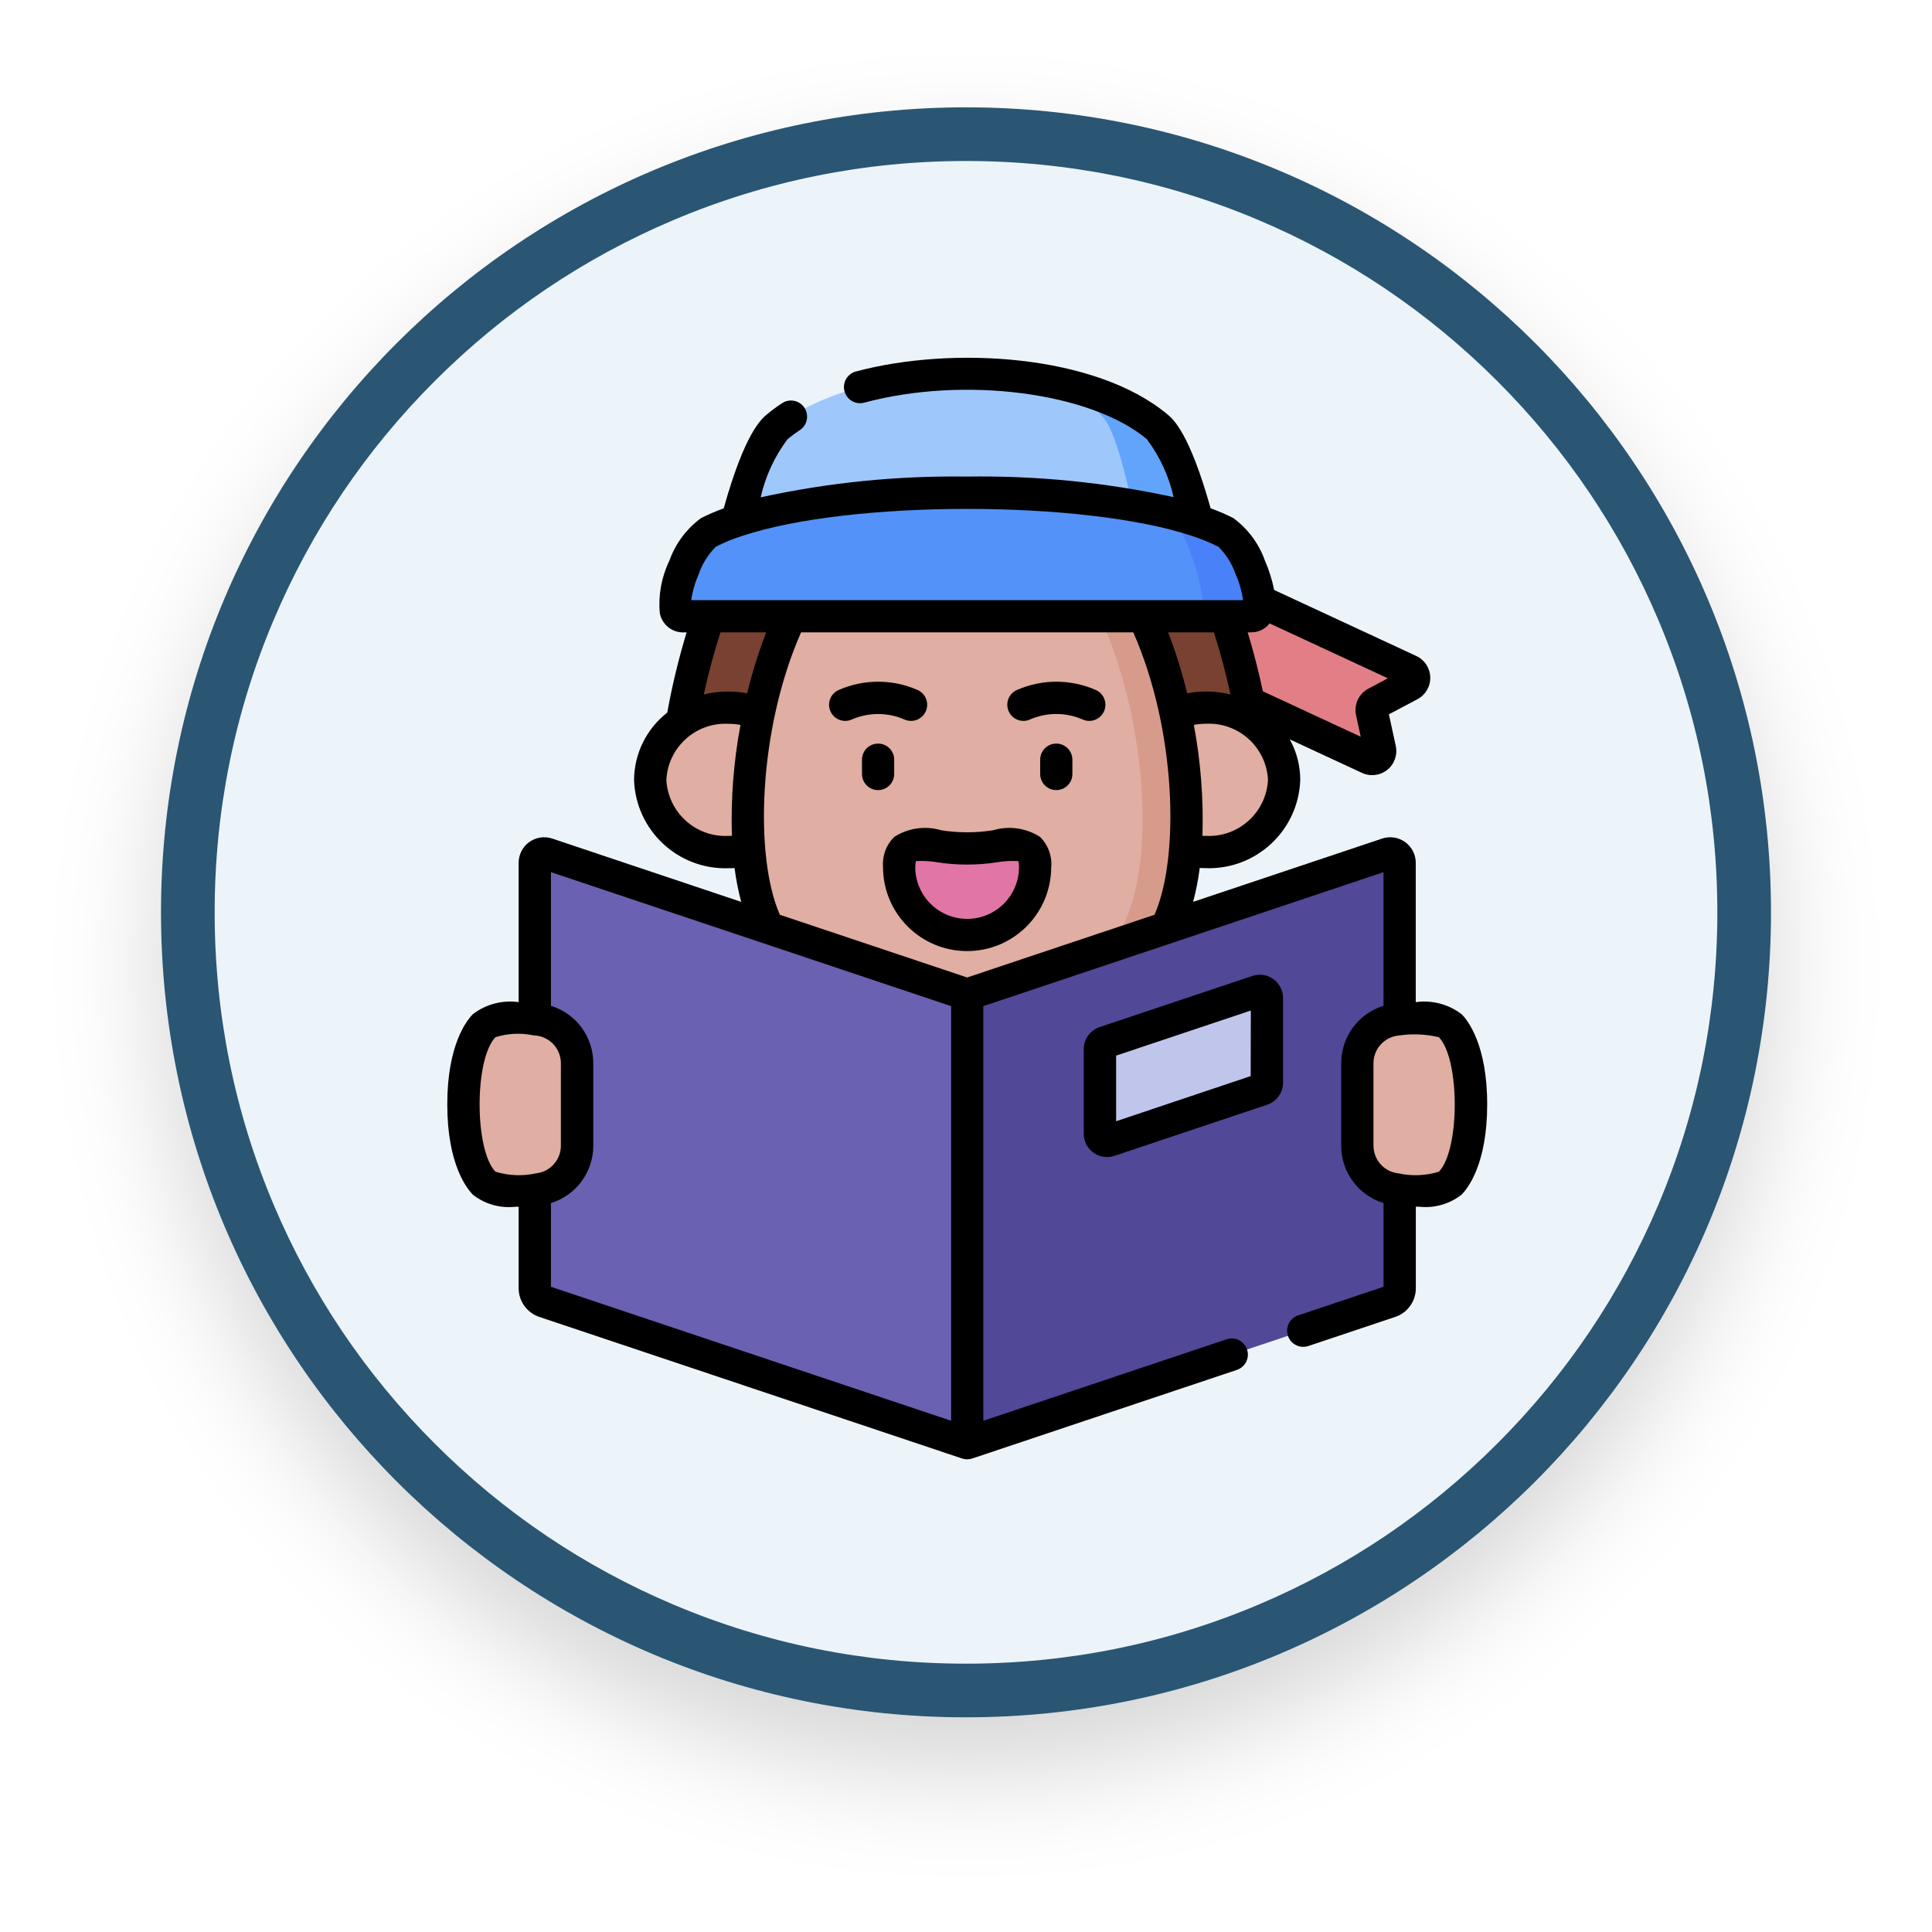
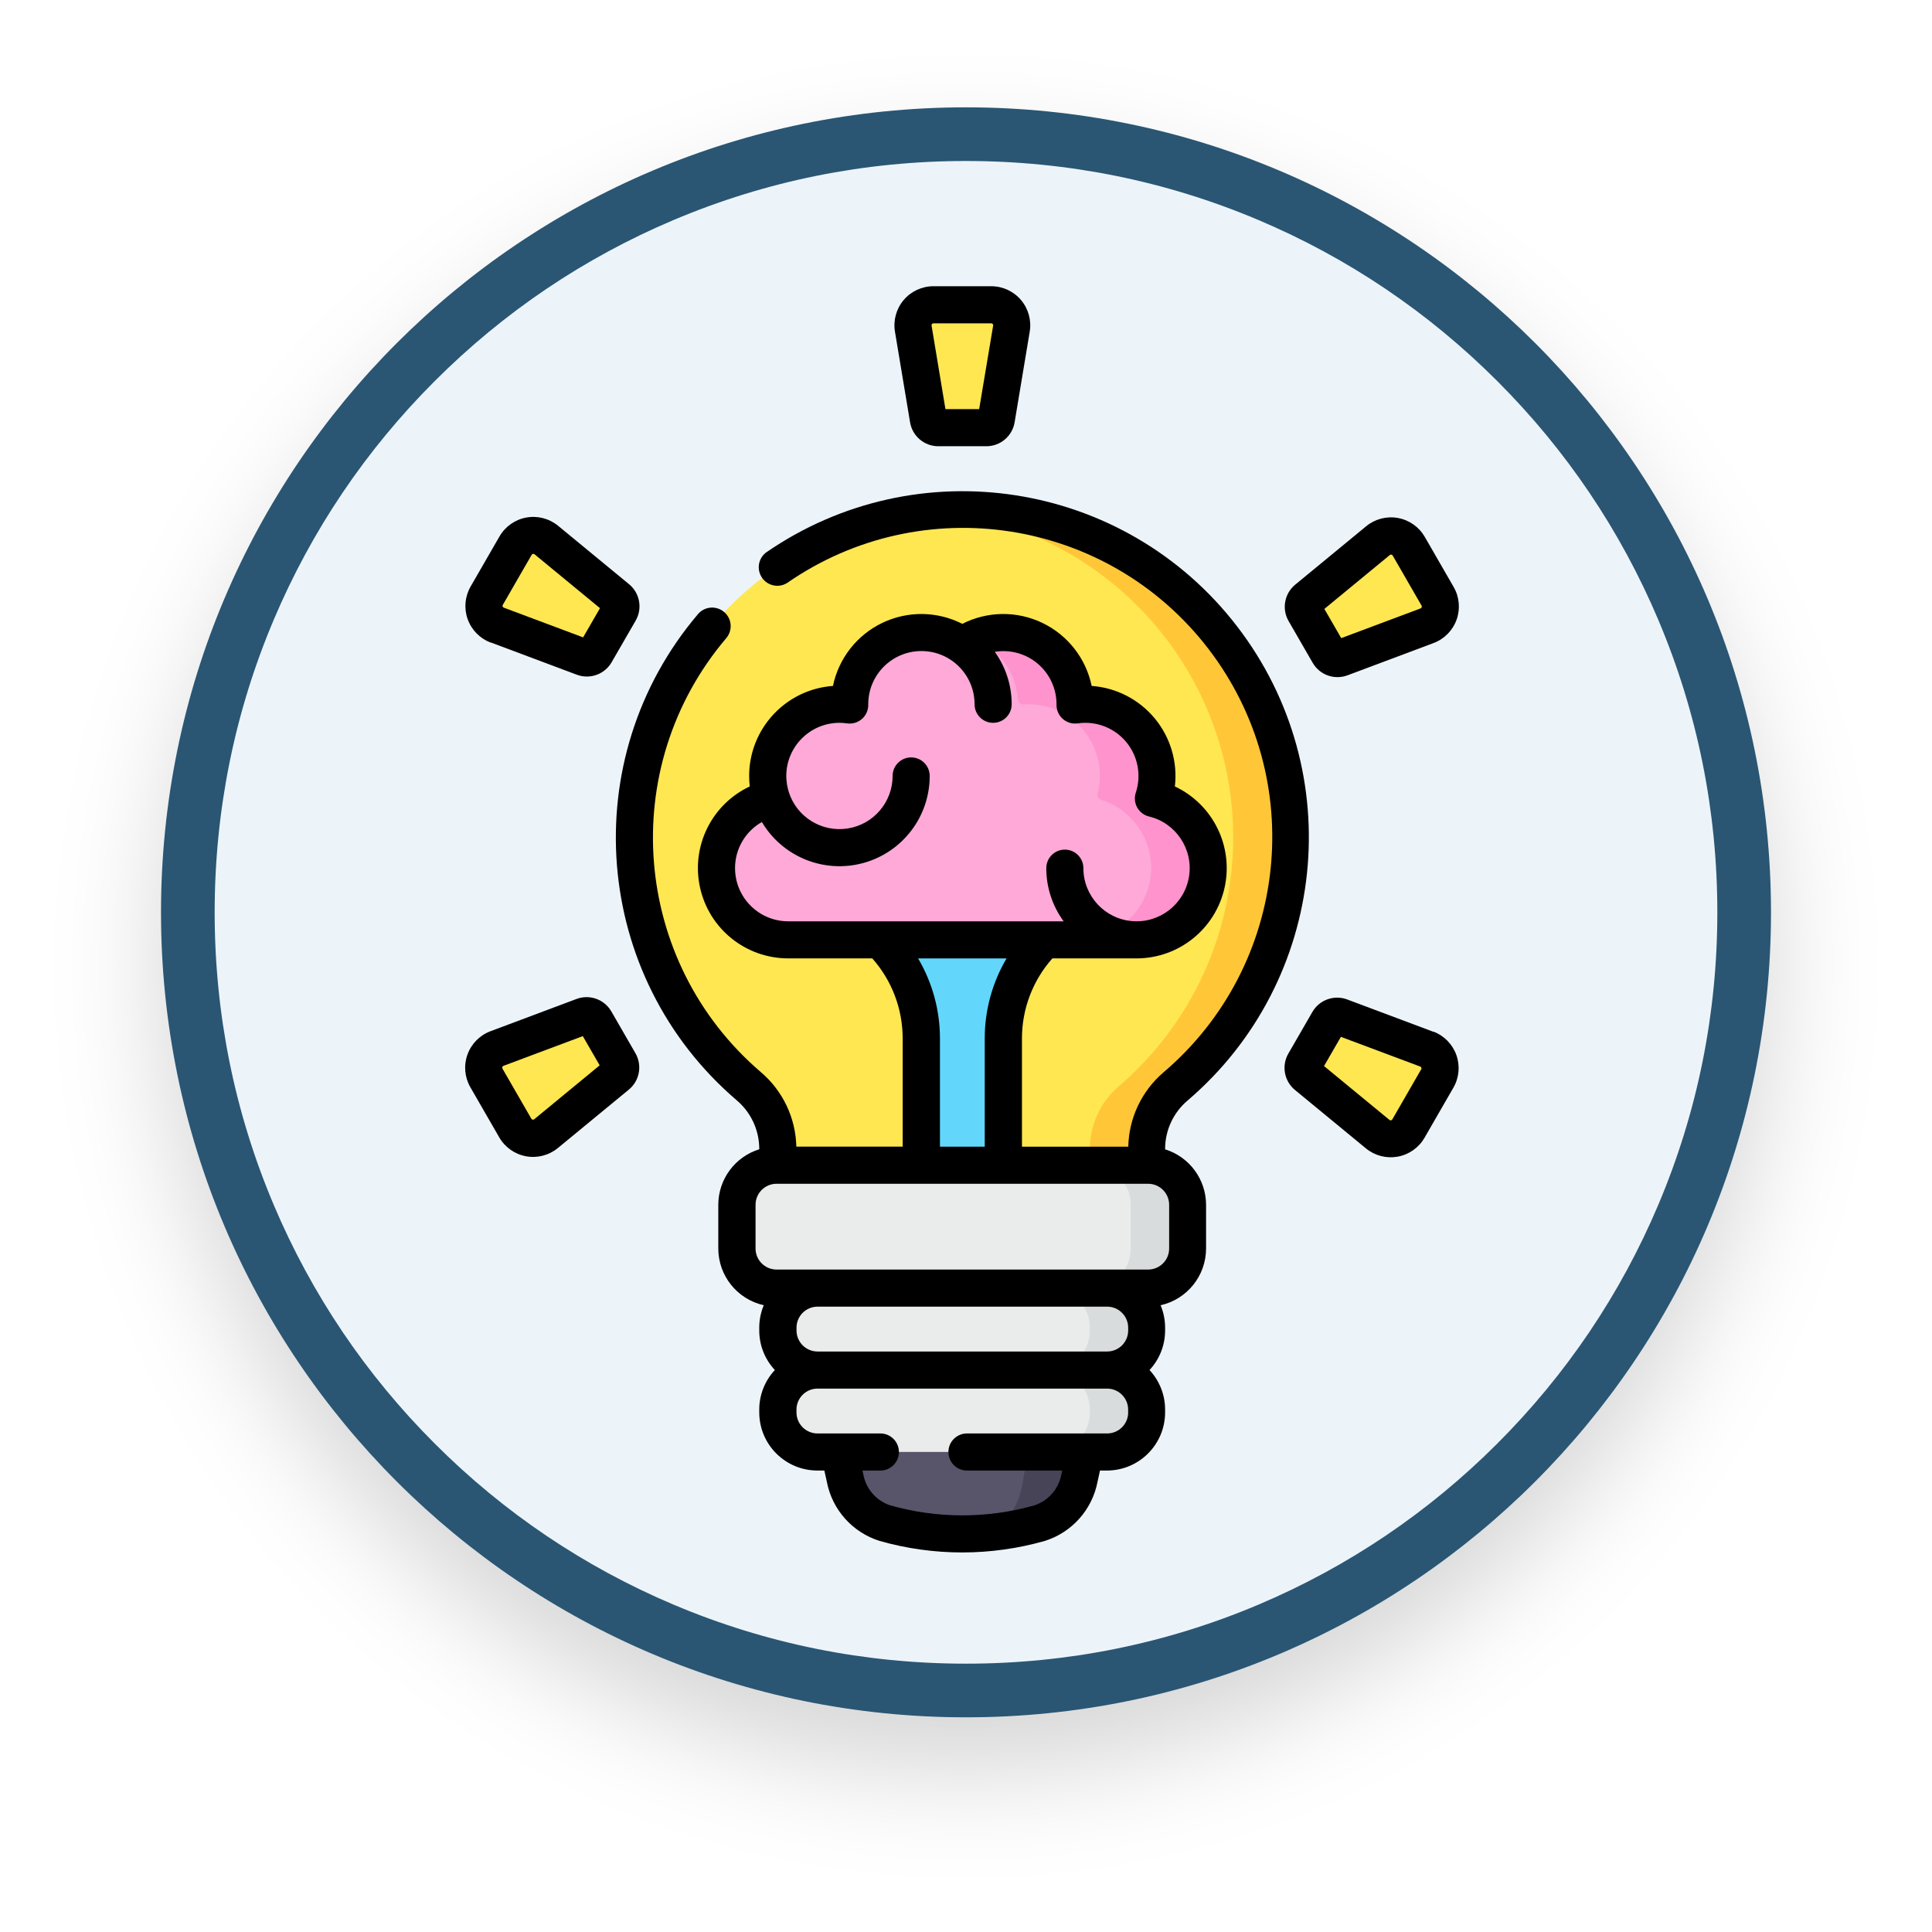
<svg xmlns="http://www.w3.org/2000/svg" width="108" height="108" viewBox="0 0 108 108">
  <defs>
    <filter id="Path_904820" x="0" y="0" width="108" height="108" filterUnits="userSpaceOnUse">
      <feOffset dy="3" input="SourceAlpha" />
      <feGaussianBlur stdDeviation="3" result="blur" />
      <feFlood flood-opacity="0.161" />
      <feComposite operator="in" in2="blur" />
      <feComposite in="SourceGraphic" />
    </filter>
  </defs>
-   <g id="Group_1163019" data-name="Group 1163019" transform="translate(-160 -1946)">
-     <g id="Group_1163016" data-name="Group 1163016">
-       <g id="Group_1160608" data-name="Group 1160608">
+   <g id="Group_1164077" data-name="Group 1164077" transform="translate(-166 -1465)">
+     <g id="Group_1163243" data-name="Group 1163243">
+       <g id="Group_1163010" data-name="Group 1163010" transform="translate(6 -481)">
        <g id="Group_1160531" data-name="Group 1160531" transform="translate(169 1952)">
          <g id="Icono">
            <g transform="matrix(1, 0, 0, 1, -9, -6)" filter="url(#Path_904820)">
              <g id="Path_904820-2" data-name="Path 904820" transform="translate(9 6)" fill="#ecf4fa">
                <path d="M 45 88.5 C 39.127 88.5 33.43 87.35 28.068 85.082 C 22.889 82.891 18.236 79.755 14.241 75.759 C 10.245 71.764 7.109 67.111 4.918 61.932 C 2.65 56.57 1.5 50.873 1.5 45 C 1.5 39.127 2.65 33.43 4.918 28.068 C 7.109 22.889 10.245 18.236 14.241 14.241 C 18.236 10.245 22.889 7.109 28.068 4.918 C 33.43 2.65 39.127 1.5 45 1.5 C 50.873 1.5 56.57 2.65 61.932 4.918 C 67.111 7.109 71.764 10.245 75.759 14.241 C 79.755 18.236 82.891 22.889 85.082 28.068 C 87.35 33.43 88.5 39.127 88.5 45 C 88.5 50.873 87.35 56.57 85.082 61.932 C 82.891 67.111 79.755 71.764 75.759 75.759 C 71.764 79.755 67.111 82.891 61.932 85.082 C 56.57 87.35 50.873 88.5 45 88.5 Z" stroke="none" />
                <path d="M 45 3 C 39.329 3 33.829 4.11 28.653 6.299 C 23.652 8.415 19.16 11.443 15.302 15.302 C 11.443 19.16 8.415 23.652 6.299 28.653 C 4.11 33.829 3 39.329 3 45 C 3 50.671 4.11 56.171 6.299 61.347 C 8.415 66.348 11.443 70.84 15.302 74.698 C 19.16 78.557 23.652 81.585 28.653 83.701 C 33.829 85.89 39.329 87 45 87 C 50.671 87 56.171 85.89 61.347 83.701 C 66.348 81.585 70.84 78.557 74.698 74.698 C 78.557 70.84 81.585 66.348 83.701 61.347 C 85.89 56.171 87 50.671 87 45 C 87 39.329 85.89 33.829 83.701 28.653 C 81.585 23.652 78.557 19.16 74.698 15.302 C 70.84 11.443 66.348 8.415 61.347 6.299 C 56.171 4.11 50.671 3 45 3 M 45 0 C 69.853 0 90 20.147 90 45 C 90 69.853 69.853 90 45 90 C 20.147 90 0 69.853 0 45 C 0 20.147 20.147 0 45 0 Z" stroke="none" fill="#2a5673" />
              </g>
            </g>
          </g>
        </g>
-         <g id="nino_1_" data-name="nino (1)" transform="translate(170.674 1966)">
-           <g id="Group_1160606" data-name="Group 1160606" transform="translate(15.23 0.902)">
-             <g id="Group_1160605" data-name="Group 1160605" transform="translate(0)">
-               <path id="Path_990288" data-name="Path 990288" d="M350.814,107.681l2.275-4.9,11.046,5.129a.448.448,0,0,1,.021.8l-1.9,1.005a.448.448,0,0,0-.228.491l.457,2.1a.448.448,0,0,1-.627.5Z" transform="translate(-311.249 -91.322)" fill="#e27f86" />
-               <path id="Path_990289" data-name="Path 990289" d="M152.817,56.453H120.141c.636-6.374,2.866-12.995,5.856-15.8,4.154-3.907,16.815-3.907,20.969,0C149.954,43.46,152.183,50.079,152.817,56.453Z" transform="translate(-108.319 -34.085)" fill="#784132" />
-               <g id="Group_1160602" data-name="Group 1160602" transform="translate(10.445 8.313)">
-                 <ellipse id="Ellipse_11637" data-name="Ellipse 11637" cx="4.351" cy="4.036" rx="4.351" ry="4.036" transform="translate(0 10.345)" fill="#e0aea2" />
-                 <ellipse id="Ellipse_11638" data-name="Ellipse 11638" cx="4.351" cy="4.036" rx="4.351" ry="4.036" transform="translate(26.731 10.345)" fill="#e0aea2" />
-                 <path id="Path_990290" data-name="Path 990290" d="M158.433,78.8c-4.056,3.814-6.234,17.077-2.734,21.406,3.724,4.607,17.326,4.606,21.045,0,3.5-4.332,1.322-17.593-2.734-21.406C170.924,75.9,161.518,75.9,158.433,78.8Z" transform="translate(-148.505 -76.624)" fill="#e0aea2" />
-               </g>
-               <path id="Path_990291" data-name="Path 990291" d="M254.763,78.8c-1.747-1.643-5.518-2.355-9.022-2.138,2.686.166,5.216.879,6.555,2.138,4.056,3.814,6.231,17.075,2.734,21.406-1.683,2.084-5.388,3.225-9.287,3.424,4.719.24,9.718-.9,11.754-3.424C260.994,95.878,258.819,82.617,254.763,78.8Z" transform="translate(-218.813 -68.313)" fill="#d79b8c" />
-               <path id="Path_990292" data-name="Path 990292" d="M147.711,10.459c4.721-3.946,16.516-3.946,21.237,0,1.454,1.216,2.735,7.257,2.735,7.257h-26.7S146.257,11.675,147.711,10.459Z" transform="translate(-130.169 -7.5)" fill="#9ec8fc" />
-               <path id="Path_990293" data-name="Path 990293" d="M304.361,14.638c.9,1.115,1.728,5.421,2.118,7.737h3.59s-1.281-6.041-2.735-7.257a12.576,12.576,0,0,0-5.051-2.323A8.791,8.791,0,0,1,304.361,14.638Z" transform="translate(-268.555 -12.158)" fill="#62a4fb" />
-               <path id="Path_990294" data-name="Path 990294" d="M150.957,64.967c-5.783-2.954-23.132-2.953-28.914,0-1.114.569-2.67,4.688-1.411,4.688h31.735C153.627,69.654,152.071,65.536,150.957,64.967Z" transform="translate(-108.338 -56.107)" fill="#5392f9" />
-               <path id="Path_990295" data-name="Path 990295" d="M348.76,72.166a16.024,16.024,0,0,0-3.752-1.231c.216.119.421.242.612.37.891.594,2.064,4.147,1.855,5.549h2.7C351.431,76.854,349.875,72.735,348.76,72.166Z" transform="translate(-306.142 -63.306)" fill="#4981f8" />
-               <path id="Path_990296" data-name="Path 990296" d="M232,227.564a3.8,3.8,0,1,1-7.6,0c0-1.949,1.7-1.037,3.8-1.037S232,225.615,232,227.564Z" transform="translate(-200.037 -199.998)" fill="#e175a5" />
-               <g id="Group_1160603" data-name="Group 1160603" transform="translate(3.99 26.805)">
-                 <path id="Path_990297" data-name="Path 990297" d="M256,238.266v25.08l23.634-7.912a.789.789,0,0,0,.538-.748V230.9a.526.526,0,0,0-.693-.5Z" transform="translate(-231.828 -230.378)" fill="#514898" />
-                 <path id="Path_990298" data-name="Path 990298" d="M317.688,297.507v4.74a.394.394,0,0,0,.52.374l8.545-2.861a.4.4,0,0,0,.269-.374v-4.74a.394.394,0,0,0-.52-.374l-8.545,2.861A.394.394,0,0,0,317.688,297.507Z" transform="translate(-286.097 -286.57)" fill="#bfc5eb" />
-                 <path id="Path_990299" data-name="Path 990299" d="M79.185,238.266v25.08l-23.634-7.912a.789.789,0,0,1-.538-.748V230.9a.526.526,0,0,1,.693-.5Z" transform="translate(-55.013 -230.378)" fill="#6a61b2" />
-               </g>
-               <g id="Group_1160604" data-name="Group 1160604" transform="translate(0 36.021)">
-                 <path id="Path_990300" data-name="Path 990300" d="M442.5,316.236c-.463.463-1.78.458-2.971.341a2.464,2.464,0,0,1-2.216-2.454v-4.59a2.464,2.464,0,0,1,2.216-2.454c1.191-.118,2.508-.122,2.971.341C444.057,308.977,444.057,314.677,442.5,316.236Z" transform="translate(-387.344 -307.011)" fill="#e0aea2" />
-                 <path id="Path_990301" data-name="Path 990301" d="M23.009,316.236c.463.463,1.78.458,2.971.341a2.464,2.464,0,0,0,2.216-2.454v-4.59a2.464,2.464,0,0,0-2.216-2.454c-1.191-.118-2.508-.122-2.971.341C21.451,308.977,21.451,314.677,23.009,316.236Z" transform="translate(-21.84 -307.011)" fill="#e0aea2" />
-               </g>
+       </g>
+       <g id="inteligencia-emocional_6_" data-name="inteligencia-emocional (6)" transform="translate(136.923 1481)">
+         <g id="Group_1163241" data-name="Group 1163241" transform="translate(56.114 1.037)">
+           <path id="Path_997904" data-name="Path 997904" d="M160.237,108.657a18.323,18.323,0,1,0-30.255,13.906,4.6,4.6,0,0,1,1.624,3.485V127.4h20.614v-1.335a4.594,4.594,0,0,1,1.611-3.486A18.281,18.281,0,0,0,160.237,108.657Z" transform="translate(-115.155 -78.881)" fill="#ffe751" />
+           <path id="Path_997905" data-name="Path 997905" d="M229.861,272.539H225.28v-7.9a7.82,7.82,0,0,0-2.29-5.53v-.83h9.162v.83a7.82,7.82,0,0,0-2.29,5.53Z" transform="translate(-200.812 -223.611)" fill="#63d6fb" />
+           <path id="Path_997906" data-name="Path 997906" d="M246.074,90.334q-.737.005-1.459.069a18.323,18.323,0,0,1,10.329,32.171,4.594,4.594,0,0,0-1.611,3.486V127.4h3.18v-1.335a4.594,4.594,0,0,1,1.611-3.486,18.323,18.323,0,0,0-12.05-32.24Z" transform="translate(-219.447 -78.881)" fill="#ffc738" />
+           <g id="Group_1163239" data-name="Group 1163239" transform="translate(13.016 18.323)">
+             <path id="Path_997907" data-name="Path 997907" d="M181.263,149.272a.3.3,0,0,1-.042-.244,3.964,3.964,0,0,0,.124-.979,4.008,4.008,0,0,0-4.008-4.008c-.078,0-.156,0-.233.008a.331.331,0,0,1-.251-.093.337.337,0,0,1-.1-.219,4.007,4.007,0,0,0-6-3.168.569.569,0,0,1-.573,0,4.007,4.007,0,0,0-6,3.23.267.267,0,0,1-.291.254c-.1-.008-.192-.013-.29-.013a4.008,4.008,0,0,0-3.806,5.266,4.009,4.009,0,0,0-3.064,4,4.057,4.057,0,0,0,4.082,3.9h19.309a4.063,4.063,0,0,0,4.087-3.8,4.009,4.009,0,0,0-2.786-4.027A.3.3,0,0,1,181.263,149.272Z" transform="translate(-156.723 -140.033)" fill="#fea9d7" />
+             <g id="Group_1163238" data-name="Group 1163238" transform="translate(14.446)">
+               <path id="Path_997908" data-name="Path 997908" d="M271.457,149.384a.292.292,0,0,1-.2-.356,3.963,3.963,0,0,0,.124-.979,4.008,4.008,0,0,0-4.008-4.008c-.078,0-.156,0-.233.008a.331.331,0,0,1-.251-.093.337.337,0,0,1-.1-.219,4,4,0,0,0-5.584-3.375,4.01,4.01,0,0,1,2.4,3.375.338.338,0,0,0,.1.219.33.33,0,0,0,.251.093c.077-.005.155-.008.233-.008a4.008,4.008,0,0,1,4.008,4.008,3.964,3.964,0,0,1-.124.979.292.292,0,0,0,.2.356,4.009,4.009,0,0,1,2.788,3.988,4.063,4.063,0,0,1-4.089,3.839h3.18a4.063,4.063,0,0,0,4.089-3.839A4.008,4.008,0,0,0,271.457,149.384Z" transform="translate(-261.209 -140.033)" fill="#fe93cd" />
            </g>
          </g>
-           <g id="Group_1160607" data-name="Group 1160607" transform="translate(14.326 0)">
-             <path id="Path_990302" data-name="Path 990302" d="M208.884,181.025v-.8a.9.9,0,1,0-1.8,0v.8a.9.9,0,0,0,1.8,0Z" transform="translate(-183.898 -157.758)" />
-             <path id="Path_990303" data-name="Path 990303" d="M196.006,152.68a.9.9,0,1,0,.7-1.664,5.481,5.481,0,0,0-4.379,0,.9.9,0,0,0,.7,1.664A3.69,3.69,0,0,1,196.006,152.68Z" transform="translate(-170.429 -132.452)" />
-             <path id="Path_990304" data-name="Path 990304" d="M290.822,179.324a.9.9,0,0,0-.9.9v.8a.9.9,0,1,0,1.8,0v-.8A.9.9,0,0,0,290.822,179.324Z" transform="translate(-256.775 -157.757)" />
-             <path id="Path_990305" data-name="Path 990305" d="M275.861,152.679a3.689,3.689,0,0,1,2.985,0,.9.9,0,0,0,.7-1.664,5.48,5.48,0,0,0-4.379,0,.9.9,0,1,0,.7,1.664Z" transform="translate(-243.306 -132.451)" />
-             <path id="Path_990306" data-name="Path 990306" d="M226.3,220.953a2.117,2.117,0,0,0-.63-1.685,3.189,3.189,0,0,0-2.617-.37,9.215,9.215,0,0,1-2.91,0,3.19,3.19,0,0,0-2.617.37,2.117,2.117,0,0,0-.63,1.685,4.7,4.7,0,1,0,9.4,0Zm-7.6,0a1.185,1.185,0,0,1,.035-.33,5.159,5.159,0,0,1,1.191.066,10.93,10.93,0,0,0,3.345,0,5.2,5.2,0,0,1,1.191-.066,1.185,1.185,0,0,1,.035.33,2.9,2.9,0,1,1-5.8,0Z" transform="translate(-192.534 -192.487)" />
-             <path id="Path_990307" data-name="Path 990307" d="M319.622,286.8l-8.546,2.861a1.3,1.3,0,0,0-.885,1.229v4.74a1.3,1.3,0,0,0,1.708,1.23L320.445,294a1.3,1.3,0,0,0,.885-1.229v-4.74A1.3,1.3,0,0,0,319.622,286.8Zm-.1,5.6L312,294.924v-3.669l7.531-2.521Z" transform="translate(-274.608 -252.246)" />
-             <path id="Path_990308" data-name="Path 990308" d="M71.024,36.691a3.423,3.423,0,0,0-2.556-.671V28.23a1.428,1.428,0,0,0-1.881-1.353L56.022,30.414a14.492,14.492,0,0,0,.37-1.894c.121.008.243.012.365.012a5.109,5.109,0,0,0,5.254-4.938,4.671,4.671,0,0,0-.586-2.263l4.036,1.874a1.35,1.35,0,0,0,1.889-1.511l-.384-1.763,1.593-.843a1.35,1.35,0,0,0-.061-2.418l-7.945-3.689a8.311,8.311,0,0,0-.518-1.647A5.031,5.031,0,0,0,58.26,8.955,11.416,11.416,0,0,0,57,8.414c-1.182-4.22-2.1-4.989-2.411-5.248-4.007-3.35-12-3.849-17.418-2.4a.9.9,0,0,0,.468,1.743c5.575-1.5,12.66-.582,15.793,2.037a8.506,8.506,0,0,1,1.5,3.245A50.611,50.611,0,0,0,43.391,6.641,50.61,50.61,0,0,0,31.849,7.8a8.506,8.506,0,0,1,1.5-3.247,7.414,7.414,0,0,1,.688-.509.9.9,0,0,0-.991-1.507,9.2,9.2,0,0,0-.855.633c-.309.258-1.227,1.027-2.41,5.248a11.423,11.423,0,0,0-1.26.541,5.032,5.032,0,0,0-1.774,2.378,5.562,5.562,0,0,0-.538,2.932,1.323,1.323,0,0,0,1.312,1.083h.187a39.829,39.829,0,0,0-1.082,4.483,4.815,4.815,0,0,0-1.856,3.762,5.109,5.109,0,0,0,5.254,4.938c.122,0,.243,0,.365-.012a14.509,14.509,0,0,0,.37,1.893L20.2,26.877a1.428,1.428,0,0,0-1.882,1.353v7.79a3.423,3.423,0,0,0-2.556.671c-.336.336-1.433,1.694-1.433,5.047s1.1,4.711,1.433,5.047a3.25,3.25,0,0,0,2.377.673l.179,0v4.558a1.692,1.692,0,0,0,1.155,1.6L43.105,61.53c.019.006.134.034.146.036s.124.011.14.011a.922.922,0,0,0,.286-.047l14.791-4.952a.9.9,0,0,0-.573-1.711l-13.6,4.554V36.243l22.37-7.489v7.471A3.354,3.354,0,0,0,64.3,39.443v4.59a3.354,3.354,0,0,0,2.367,3.219v4.68l-4.775,1.6a.9.9,0,1,0,.573,1.711l4.854-1.626a1.691,1.691,0,0,0,1.153-1.6V47.455l.179,0a3.25,3.25,0,0,0,2.377-.673c.336-.336,1.433-1.694,1.433-5.047s-1.1-4.711-1.433-5.047ZM57.182,15.349c.358,1.108.669,2.271.931,3.474a5.587,5.587,0,0,0-2.425-.065,26.807,26.807,0,0,0-1.063-3.409Zm-.425,11.379c-.072,0-.143,0-.214-.007a28.772,28.772,0,0,0-.48-6.2,3.778,3.778,0,0,1,.694-.064,3.307,3.307,0,0,1,3.45,3.134A3.307,3.307,0,0,1,56.758,26.728Zm9.058-8.23a1.354,1.354,0,0,0-.686,1.48l.262,1.205L59.92,18.643q-.361-1.7-.848-3.295h.188a1.28,1.28,0,0,0,1.037-.5l6.61,3.069ZM28.387,12.091a3.936,3.936,0,0,1,.957-1.529,9.22,9.22,0,0,1,1.462-.6l.025-.009c6.054-2.007,19.058-2.008,25.116,0l.034.012a10.661,10.661,0,0,1,1.457.6,3.984,3.984,0,0,1,.958,1.53,5.515,5.515,0,0,1,.42,1.454H27.966a5.517,5.517,0,0,1,.421-1.454ZM29.6,15.349h2.558a26.8,26.8,0,0,0-1.063,3.409,5.6,5.6,0,0,0-2.427.066c.261-1.2.572-2.364.932-3.475Zm.426,11.379a3.307,3.307,0,0,1-3.45-3.134,3.307,3.307,0,0,1,3.45-3.134,3.794,3.794,0,0,1,.694.064,28.755,28.755,0,0,0-.48,6.2C30.168,26.725,30.1,26.728,30.025,26.728Zm4.08-11.379H52.677c2.392,5.422,2.614,12.545,1.185,15.788L43.391,34.642,32.921,31.137C31.485,27.882,31.721,20.755,34.106,15.349ZM17.024,45.5c-1.184-1.214-1.184-6.306,0-7.521a4.18,4.18,0,0,1,2.1-.106l.156.015a1.556,1.556,0,0,1,1.4,1.557v4.59a1.556,1.556,0,0,1-1.4,1.557,4.45,4.45,0,0,1-2.255-.092Zm3.1,1.753a3.354,3.354,0,0,0,2.367-3.219v-4.59a3.354,3.354,0,0,0-2.367-3.219V28.754l22.37,7.489V59.421l-22.37-7.489ZM69.759,45.5a4.443,4.443,0,0,1-2.255.092,1.556,1.556,0,0,1-1.4-1.557v-4.59a1.556,1.556,0,0,1,1.4-1.557,5.889,5.889,0,0,1,2.255.092c1.184,1.214,1.184,6.306,0,7.521Z" transform="translate(-14.326 0)" />
+           <path id="Path_997909" data-name="Path 997909" d="M206.424,464.157l.319,1.45a3.289,3.289,0,0,0,2.222,2.525,15.779,15.779,0,0,0,8.66,0,3.289,3.289,0,0,0,2.222-2.525l.319-1.45V463H206.424Z" transform="translate(-186.536 -400.025)" fill="#58546a" />
+           <g id="Group_1163240" data-name="Group 1163240" transform="translate(0)">
+             <path id="Path_997910" data-name="Path 997910" d="M240.258,14.371h-2.672a.573.573,0,0,1-.565-.479l-.843-5.059a1.145,1.145,0,0,1,1.13-1.333h3.229a1.145,1.145,0,0,1,1.13,1.333l-.843,5.059A.573.573,0,0,1,240.258,14.371Z" transform="translate(-212.163 -7.5)" fill="#ffe751" />
+             <path id="Path_997911" data-name="Path 997911" d="M70.287,105l-1.336,2.314a.573.573,0,0,1-.7.25l-4.8-1.8a1.145,1.145,0,0,1-.59-1.645l1.614-2.8a1.145,1.145,0,0,1,1.72-.311l3.96,3.26A.572.572,0,0,1,70.287,105Z" transform="translate(-62.689 -87.858)" fill="#ffe751" />
+             <path id="Path_997912" data-name="Path 997912" d="M68.82,295.236l1.336,2.314a.573.573,0,0,1-.132.728l-3.96,3.26a1.145,1.145,0,0,1-1.72-.312l-1.614-2.8a1.145,1.145,0,0,1,.59-1.645l4.8-1.8A.572.572,0,0,1,68.82,295.236Z" transform="translate(-62.576 -255.208)" fill="#ffe751" />
+             <path id="Path_997913" data-name="Path 997913" d="M393.974,297.777l1.336-2.314a.573.573,0,0,1,.7-.25l4.8,1.8a1.145,1.145,0,0,1,.59,1.645l-1.614,2.8a1.145,1.145,0,0,1-1.72.312l-3.96-3.26A.573.573,0,0,1,393.974,297.777Z" transform="translate(-348.09 -255.404)" fill="#ffe751" />
+             <path id="Path_997914" data-name="Path 997914" d="M395.442,107.54l-1.336-2.314a.573.573,0,0,1,.132-.728l3.96-3.26a1.145,1.145,0,0,1,1.72.311l1.614,2.8a1.145,1.145,0,0,1-.59,1.645l-4.8,1.8A.572.572,0,0,1,395.442,107.54Z" transform="translate(-348.204 -88.053)" fill="#ffe751" />
          </g>
+           <path id="Path_997915" data-name="Path 997915" d="M270.526,463v1.095l-.319,1.762a4.177,4.177,0,0,1-1.654,2.786,15.921,15.921,0,0,0,2.612-.51,3.288,3.288,0,0,0,2.222-2.525l.319-1.45V463Z" transform="translate(-240.076 -400.025)" fill="#474457" />
+           <path id="Path_997916" data-name="Path 997916" d="M187.99,355.4h-20.77a2.212,2.212,0,0,0-2.212,2.212v2.447a2.212,2.212,0,0,0,2.212,2.212h2.29a2.212,2.212,0,0,0-2.212,2.212v.157a2.208,2.208,0,0,0,.932,1.8.475.475,0,0,1,.2.386v.046a.475.475,0,0,1-.2.386,2.208,2.208,0,0,0-.932,1.8v.157a2.212,2.212,0,0,0,2.212,2.212H185.7a2.212,2.212,0,0,0,2.212-2.212v-.157a2.208,2.208,0,0,0-.935-1.805.471.471,0,0,1-.2-.383v-.048a.47.47,0,0,1,.2-.383,2.208,2.208,0,0,0,.935-1.805v-.157a2.212,2.212,0,0,0-2.212-2.212h2.29a2.212,2.212,0,0,0,2.212-2.212v-2.447a2.212,2.212,0,0,0-2.212-2.212Z" transform="translate(-150.845 -307.301)" fill="#eaebeb" />
+           <path id="Path_997917" data-name="Path 997917" d="M296.18,409.274a2.208,2.208,0,0,0,.935-1.805v-.157A2.212,2.212,0,0,0,294.9,405.1h-3.172a2.212,2.212,0,0,1,2.212,2.212v.157a2.208,2.208,0,0,1-.935,1.805.471.471,0,0,0-.2.383v.048a.47.47,0,0,0,.2.383,2.208,2.208,0,0,1,.935,1.805v.157a2.212,2.212,0,0,1-2.212,2.212H294.9a2.212,2.212,0,0,0,2.212-2.212v-.157a2.208,2.208,0,0,0-.935-1.805.471.471,0,0,1-.2-.383v-.048A.471.471,0,0,1,296.18,409.274Z" transform="translate(-260.049 -350.13)" fill="#d8dcdc" />
+           <path id="Path_997918" data-name="Path 997918" d="M311.42,355.4h-3.18a2.212,2.212,0,0,1,2.212,2.212v2.447a2.212,2.212,0,0,1-2.212,2.212h3.18a2.212,2.212,0,0,0,2.212-2.212v-2.447A2.212,2.212,0,0,0,311.42,355.4Z" transform="translate(-274.276 -307.301)" fill="#d8dcdc" />
+         </g>
+         <g id="Group_1163242" data-name="Group 1163242" transform="translate(55.077 0)">
+           <path id="Path_997919" data-name="Path 997919" d="M229.536,7.6a1.6,1.6,0,0,0,1.588,1.345H233.8A1.6,1.6,0,0,0,235.383,7.6l.843-5.059A2.182,2.182,0,0,0,234.074,0h-3.229a2.182,2.182,0,0,0-2.152,2.541Zm1.227-5.488a.1.1,0,0,1,.083-.038h3.229a.108.108,0,0,1,.107.126L233.4,6.871h-1.885L230.739,2.2a.1.1,0,0,1,.024-.088Z" transform="translate(-204.664 0)" />
+           <path id="Path_997920" data-name="Path 997920" d="M56.624,100.271l4.8,1.8a1.6,1.6,0,0,0,1.959-.7l1.336-2.314h0a1.6,1.6,0,0,0-.371-2.047l-3.96-3.26a2.182,2.182,0,0,0-3.277.594l-1.614,2.8a2.182,2.182,0,0,0,1.124,3.134Zm.672-2.1,1.614-2.8a.1.1,0,0,1,.075-.052l.021,0a.1.1,0,0,1,.067.025l3.656,3.01-.943,1.633-4.435-1.662a.108.108,0,0,1-.056-.156Z" transform="translate(-55.189 -80.357)" />
+           <path id="Path_997921" data-name="Path 997921" d="M63.255,288.247a1.6,1.6,0,0,0-1.959-.7l-4.8,1.8a2.182,2.182,0,0,0-1.124,3.135l1.614,2.8a2.182,2.182,0,0,0,3.277.594l3.96-3.26a1.6,1.6,0,0,0,.371-2.047Zm-4.313,6.02a.108.108,0,0,1-.163-.029l-1.614-2.8a.108.108,0,0,1,.056-.156l4.435-1.661.943,1.633Z" transform="translate(-55.077 -247.701)" />
+           <path id="Path_997922" data-name="Path 997922" d="M394.7,289.572l-4.8-1.8a1.6,1.6,0,0,0-1.958.7l-1.336,2.314h0a1.6,1.6,0,0,0,.371,2.047l3.96,3.26a2.182,2.182,0,0,0,3.277-.594l1.614-2.8a2.182,2.182,0,0,0-1.124-3.135Zm-.672,2.1-1.614,2.8a.1.1,0,0,1-.074.052.1.1,0,0,1-.088-.023l-3.656-3.01.943-1.633,4.435,1.661a.109.109,0,0,1,.056.156Z" transform="translate(-340.582 -247.898)" />
+           <path id="Path_997923" data-name="Path 997923" d="M388.072,101.6h0a1.6,1.6,0,0,0,1.959.7l4.8-1.8a2.182,2.182,0,0,0,1.124-3.135l-1.614-2.8a2.182,2.182,0,0,0-3.277-.594l-3.96,3.26a1.6,1.6,0,0,0-.371,2.048Zm4.313-6.02a.108.108,0,0,1,.163.029l1.614,2.8a.108.108,0,0,1-.056.155l-4.435,1.661-.943-1.633Z" transform="translate(-340.695 -80.553)" />
+           <path id="Path_997924" data-name="Path 997924" d="M148.045,116.9a19.35,19.35,0,0,0-23.577-30.625,1.037,1.037,0,0,0,1.182,1.7A17.277,17.277,0,0,1,146.7,115.324a5.628,5.628,0,0,0-1.972,4.157h-5.944V113.45a6.733,6.733,0,0,1,1.7-4.493h4.7a5.046,5.046,0,0,0,2.148-9.612,5.046,5.046,0,0,0-4.651-5.619,5.046,5.046,0,0,0-7.231-3.471,5.046,5.046,0,0,0-7.231,3.471,5.052,5.052,0,0,0-4.685,5.032,5.646,5.646,0,0,0,.034.586,5.046,5.046,0,0,0,2.148,9.612h4.7a6.732,6.732,0,0,1,1.7,4.493v6.031h-5.944a5.64,5.64,0,0,0-1.985-4.167,17.244,17.244,0,0,1-1.932-24.26,1.037,1.037,0,0,0-1.583-1.34,19.318,19.318,0,0,0,2.164,27.174,3.565,3.565,0,0,1,1.263,2.7v.04a3.255,3.255,0,0,0-2.29,3.1v2.447a3.254,3.254,0,0,0,2.542,3.171,3.231,3.231,0,0,0-.252,1.254v.157a3.236,3.236,0,0,0,.872,2.212,3.236,3.236,0,0,0-.872,2.212v.157a3.253,3.253,0,0,0,3.249,3.249h.39l.14.636a4.315,4.315,0,0,0,2.951,3.3,16.871,16.871,0,0,0,9.227,0,4.315,4.315,0,0,0,2.951-3.3l.14-.636h.39a3.253,3.253,0,0,0,3.249-3.249v-.157a3.236,3.236,0,0,0-.872-2.212,3.236,3.236,0,0,0,.872-2.212V129.6a3.231,3.231,0,0,0-.252-1.254,3.254,3.254,0,0,0,2.542-3.171V122.73a3.255,3.255,0,0,0-2.29-3.1V119.6A3.554,3.554,0,0,1,148.045,116.9Zm-25.3-12.987a2.96,2.96,0,0,1,1.5-2.58,5.044,5.044,0,0,0,9.382-2.574,1.037,1.037,0,1,0-2.074,0,2.971,2.971,0,0,1-5.8.908,3.111,3.111,0,0,1-.143-.908,2.975,2.975,0,0,1,2.971-2.971,3.016,3.016,0,0,1,.427.031,1.037,1.037,0,0,0,1.184-1.036v-.039a2.971,2.971,0,0,1,5.943.007,1.037,1.037,0,1,0,2.074,0,5.016,5.016,0,0,0-.943-2.932,2.968,2.968,0,0,1,3.45,2.923v.041a1.037,1.037,0,0,0,1.184,1.036,2.971,2.971,0,0,1,3.248,3.873,1.037,1.037,0,0,0,.741,1.333,2.971,2.971,0,1,1-3.671,2.888,1.037,1.037,0,0,0-2.074,0,5.017,5.017,0,0,0,.971,2.971H125.717A2.974,2.974,0,0,1,122.746,103.912Zm10.232,5.045h4.946a8.8,8.8,0,0,0-1.22,4.493v6.031H134.2V113.45A8.8,8.8,0,0,0,132.978,108.957ZM144.722,129.6v.157a1.176,1.176,0,0,1-1.175,1.175h-16.19a1.176,1.176,0,0,1-1.175-1.175V129.6a1.176,1.176,0,0,1,1.175-1.175h16.19A1.176,1.176,0,0,1,144.722,129.6Zm0,4.738a1.176,1.176,0,0,1-1.175,1.175H135.71a1.037,1.037,0,1,0,0,2.074h5.323l-.042.191a2.252,2.252,0,0,1-1.493,1.75,14.8,14.8,0,0,1-8.094,0,2.252,2.252,0,0,1-1.493-1.75l-.042-.191h1a1.037,1.037,0,1,0,0-2.074h-3.514a1.176,1.176,0,0,1-1.175-1.175v-.157a1.176,1.176,0,0,1,1.175-1.175h16.19a1.176,1.176,0,0,1,1.175,1.175v.156Zm2.29-9.162a1.176,1.176,0,0,1-1.175,1.175h-20.77a1.176,1.176,0,0,1-1.175-1.175V122.73a1.176,1.176,0,0,1,1.175-1.175h20.77a1.176,1.176,0,0,1,1.175,1.175Z" transform="translate(-107.656 -71.382)" />
        </g>
      </g>
    </g>
  </g>
</svg>
